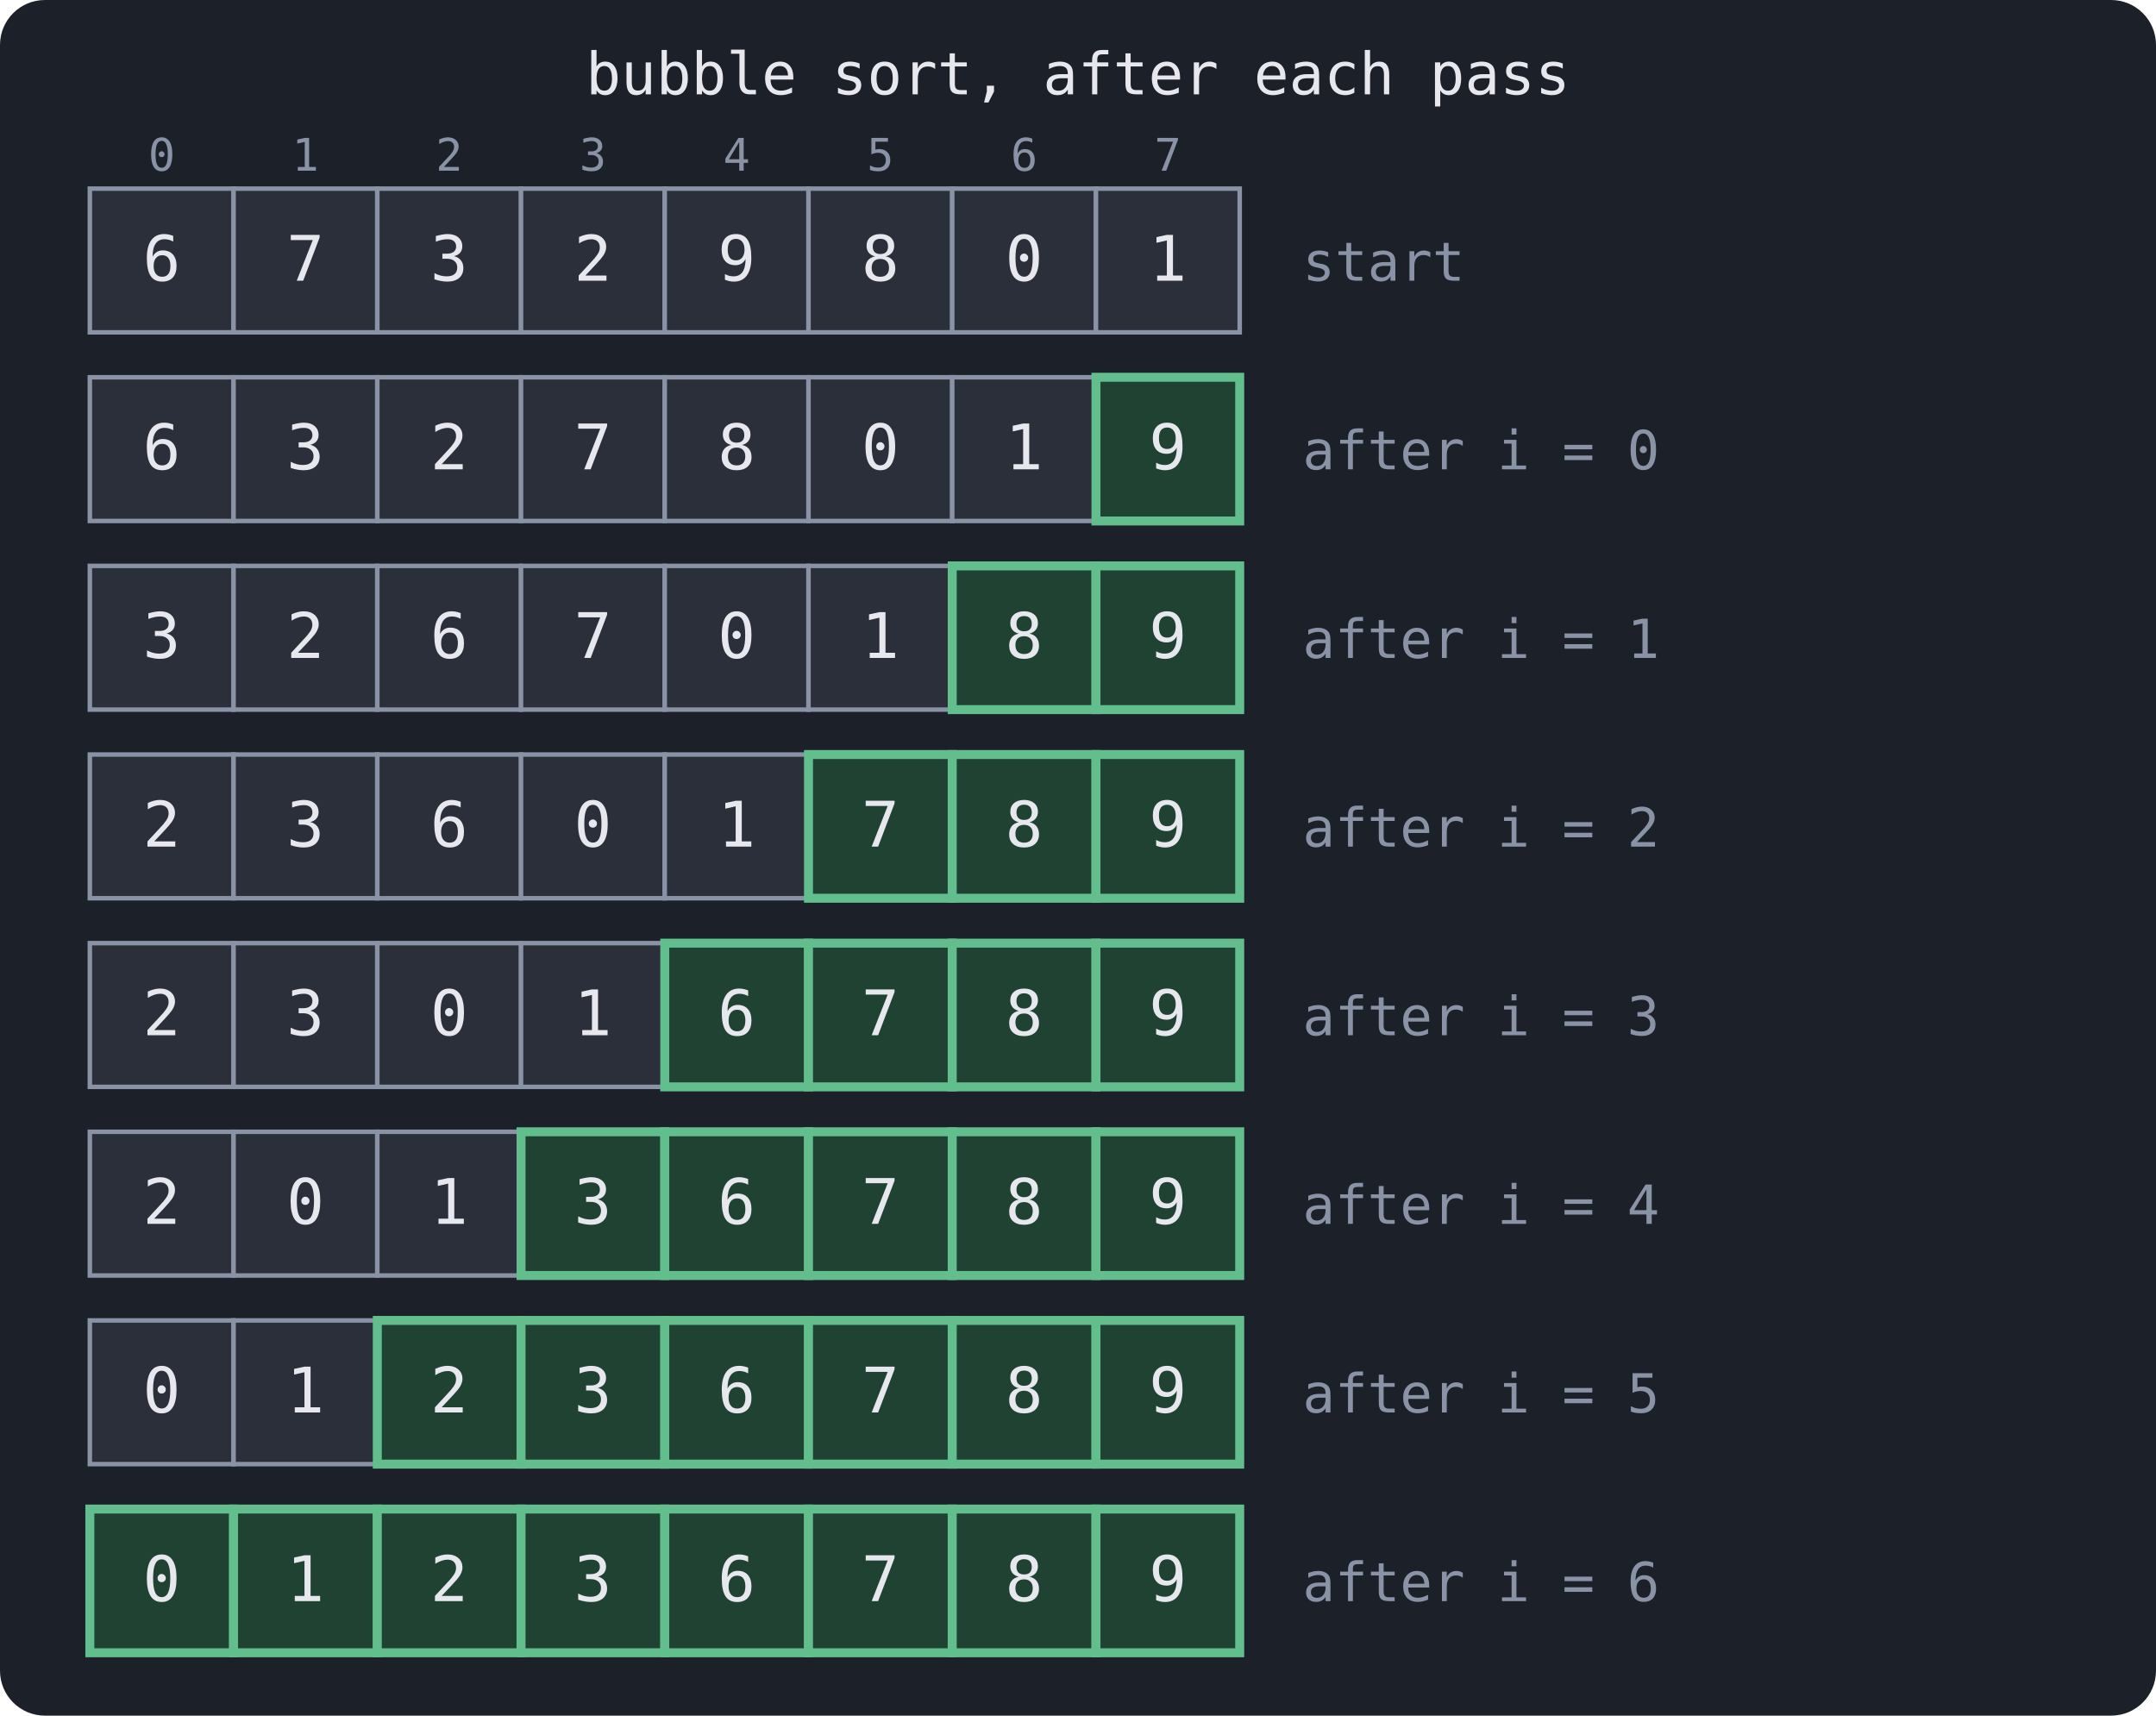
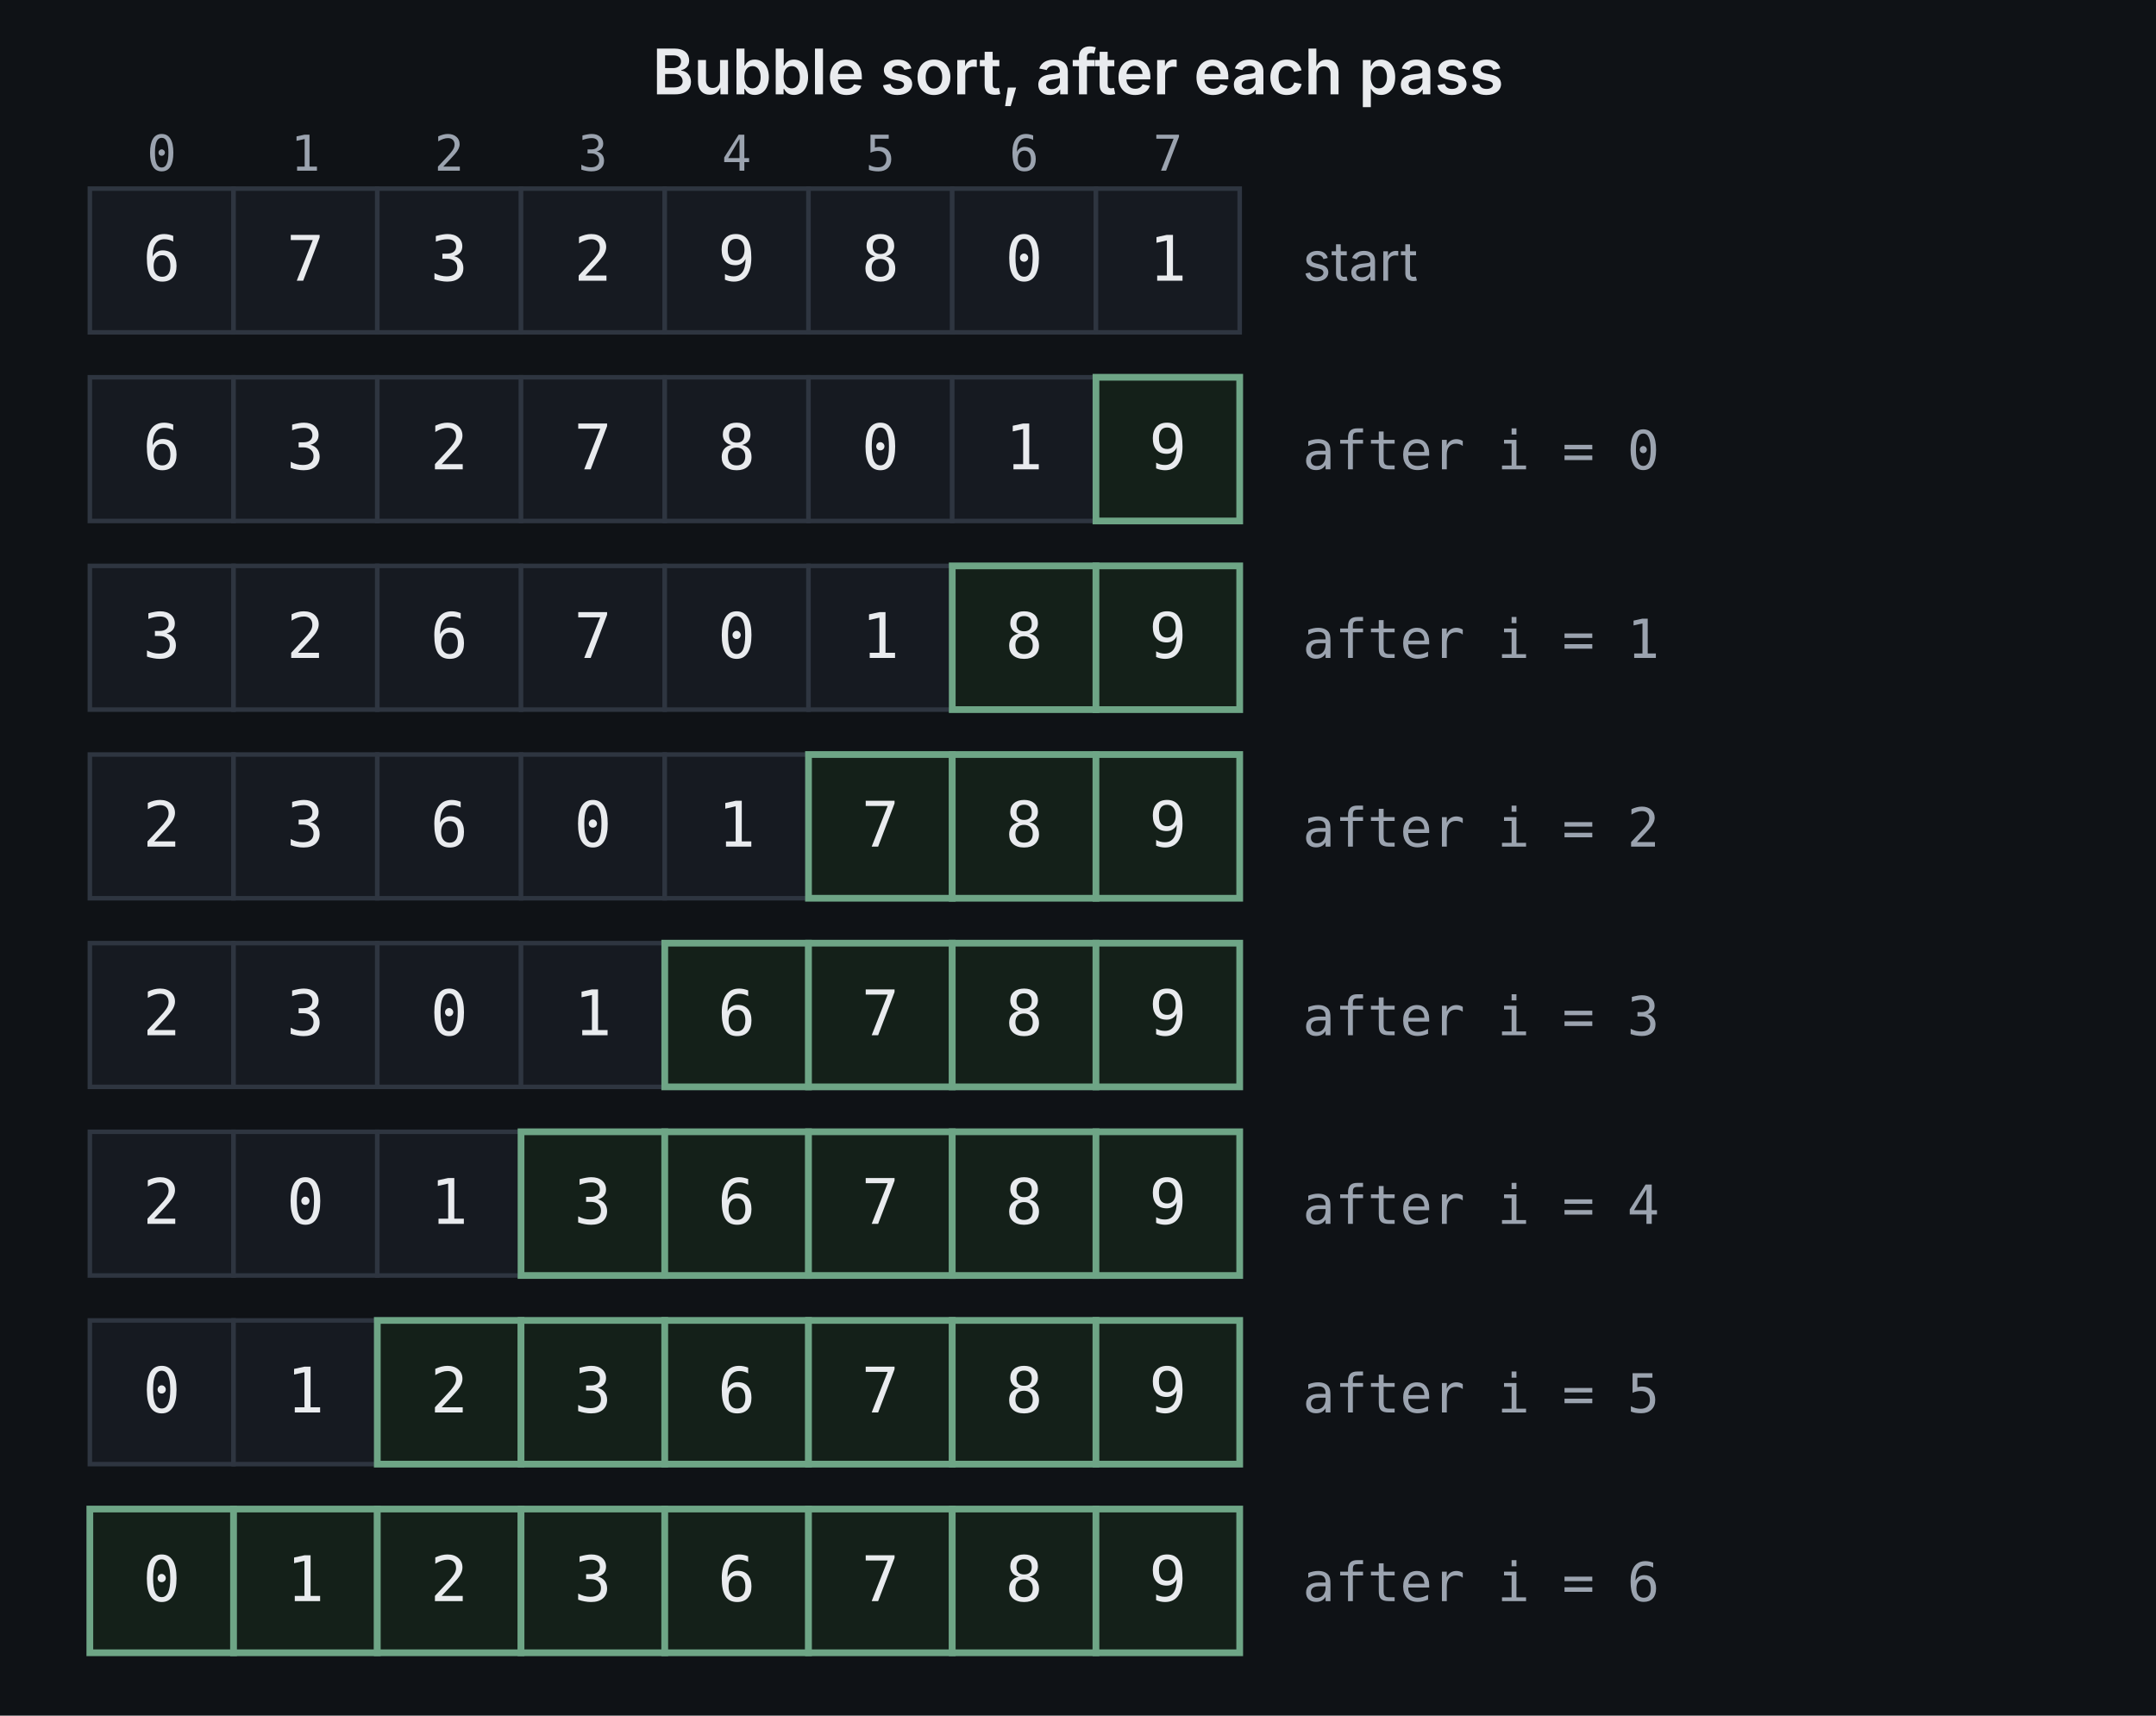
- <svg xmlns="http://www.w3.org/2000/svg" viewBox="0 0 480 382" width="480" height="382" font-family="ui-monospace,SFMono-Regular,Menlo,monospace">
-   <rect width="100%" height="100%" rx="10" fill="#1c2029" />
-   <text x="240" y="21" fill="#e6e8ee" font-size="13" text-anchor="middle">bubble sort, after each pass</text>
-   <rect x="20.0" y="42.0" width="32.0" height="32.0" fill="#2a2f3a" stroke="#8a93a6" stroke-width="1" />
-   <text x="36.0" y="62.5" fill="#e6e8ee" font-size="14" text-anchor="middle">6</text>
-   <text x="36.0" y="38.0" fill="#8a93a6" font-size="10" text-anchor="middle">0</text>
-   <rect x="52.0" y="42.0" width="32.0" height="32.0" fill="#2a2f3a" stroke="#8a93a6" stroke-width="1" />
-   <text x="68.0" y="62.5" fill="#e6e8ee" font-size="14" text-anchor="middle">7</text>
-   <text x="68.0" y="38.0" fill="#8a93a6" font-size="10" text-anchor="middle">1</text>
-   <rect x="84.0" y="42.0" width="32.0" height="32.0" fill="#2a2f3a" stroke="#8a93a6" stroke-width="1" />
-   <text x="100.0" y="62.5" fill="#e6e8ee" font-size="14" text-anchor="middle">3</text>
-   <text x="100.0" y="38.0" fill="#8a93a6" font-size="10" text-anchor="middle">2</text>
-   <rect x="116.0" y="42.0" width="32.0" height="32.0" fill="#2a2f3a" stroke="#8a93a6" stroke-width="1" />
-   <text x="132.0" y="62.5" fill="#e6e8ee" font-size="14" text-anchor="middle">2</text>
-   <text x="132.0" y="38.0" fill="#8a93a6" font-size="10" text-anchor="middle">3</text>
-   <rect x="148.0" y="42.0" width="32.0" height="32.0" fill="#2a2f3a" stroke="#8a93a6" stroke-width="1" />
-   <text x="164.0" y="62.5" fill="#e6e8ee" font-size="14" text-anchor="middle">9</text>
-   <text x="164.0" y="38.0" fill="#8a93a6" font-size="10" text-anchor="middle">4</text>
-   <rect x="180.0" y="42.0" width="32.0" height="32.0" fill="#2a2f3a" stroke="#8a93a6" stroke-width="1" />
-   <text x="196.0" y="62.5" fill="#e6e8ee" font-size="14" text-anchor="middle">8</text>
-   <text x="196.0" y="38.0" fill="#8a93a6" font-size="10" text-anchor="middle">5</text>
-   <rect x="212.0" y="42.0" width="32.0" height="32.0" fill="#2a2f3a" stroke="#8a93a6" stroke-width="1" />
-   <text x="228.0" y="62.5" fill="#e6e8ee" font-size="14" text-anchor="middle">0</text>
-   <text x="228.0" y="38.0" fill="#8a93a6" font-size="10" text-anchor="middle">6</text>
-   <rect x="244.0" y="42.0" width="32.0" height="32.0" fill="#2a2f3a" stroke="#8a93a6" stroke-width="1" />
-   <text x="260.0" y="62.5" fill="#e6e8ee" font-size="14" text-anchor="middle">1</text>
-   <text x="260.0" y="38.0" fill="#8a93a6" font-size="10" text-anchor="middle">7</text>
-   <text x="290" y="62.5" fill="#8a93a6" font-size="12">start</text>
-   <rect x="20.0" y="84.0" width="32.0" height="32.0" fill="#2a2f3a" stroke="#8a93a6" stroke-width="1" />
-   <text x="36.0" y="104.5" fill="#e6e8ee" font-size="14" text-anchor="middle">6</text>
-   <rect x="52.0" y="84.0" width="32.0" height="32.0" fill="#2a2f3a" stroke="#8a93a6" stroke-width="1" />
-   <text x="68.0" y="104.5" fill="#e6e8ee" font-size="14" text-anchor="middle">3</text>
-   <rect x="84.0" y="84.0" width="32.0" height="32.0" fill="#2a2f3a" stroke="#8a93a6" stroke-width="1" />
-   <text x="100.0" y="104.5" fill="#e6e8ee" font-size="14" text-anchor="middle">2</text>
-   <rect x="116.0" y="84.0" width="32.0" height="32.0" fill="#2a2f3a" stroke="#8a93a6" stroke-width="1" />
-   <text x="132.0" y="104.5" fill="#e6e8ee" font-size="14" text-anchor="middle">7</text>
-   <rect x="148.0" y="84.0" width="32.0" height="32.0" fill="#2a2f3a" stroke="#8a93a6" stroke-width="1" />
-   <text x="164.0" y="104.5" fill="#e6e8ee" font-size="14" text-anchor="middle">8</text>
-   <rect x="180.0" y="84.0" width="32.0" height="32.0" fill="#2a2f3a" stroke="#8a93a6" stroke-width="1" />
-   <text x="196.0" y="104.5" fill="#e6e8ee" font-size="14" text-anchor="middle">0</text>
-   <rect x="212.0" y="84.0" width="32.0" height="32.0" fill="#2a2f3a" stroke="#8a93a6" stroke-width="1" />
-   <text x="228.0" y="104.5" fill="#e6e8ee" font-size="14" text-anchor="middle">1</text>
-   <rect x="244.0" y="84.0" width="32.0" height="32.0" fill="#1f4232" stroke="#62BE8C" stroke-width="2" />
-   <text x="260.0" y="104.5" fill="#e6e8ee" font-size="14" text-anchor="middle">9</text>
-   <text x="290" y="104.5" fill="#8a93a6" font-size="12">after i = 0</text>
-   <rect x="20.0" y="126.0" width="32.0" height="32.0" fill="#2a2f3a" stroke="#8a93a6" stroke-width="1" />
-   <text x="36.0" y="146.5" fill="#e6e8ee" font-size="14" text-anchor="middle">3</text>
-   <rect x="52.0" y="126.0" width="32.0" height="32.0" fill="#2a2f3a" stroke="#8a93a6" stroke-width="1" />
-   <text x="68.0" y="146.5" fill="#e6e8ee" font-size="14" text-anchor="middle">2</text>
-   <rect x="84.0" y="126.0" width="32.0" height="32.0" fill="#2a2f3a" stroke="#8a93a6" stroke-width="1" />
-   <text x="100.0" y="146.5" fill="#e6e8ee" font-size="14" text-anchor="middle">6</text>
-   <rect x="116.0" y="126.0" width="32.0" height="32.0" fill="#2a2f3a" stroke="#8a93a6" stroke-width="1" />
-   <text x="132.0" y="146.5" fill="#e6e8ee" font-size="14" text-anchor="middle">7</text>
-   <rect x="148.0" y="126.0" width="32.0" height="32.0" fill="#2a2f3a" stroke="#8a93a6" stroke-width="1" />
-   <text x="164.0" y="146.5" fill="#e6e8ee" font-size="14" text-anchor="middle">0</text>
-   <rect x="180.0" y="126.0" width="32.0" height="32.0" fill="#2a2f3a" stroke="#8a93a6" stroke-width="1" />
-   <text x="196.0" y="146.5" fill="#e6e8ee" font-size="14" text-anchor="middle">1</text>
-   <rect x="212.0" y="126.0" width="32.0" height="32.0" fill="#1f4232" stroke="#62BE8C" stroke-width="2" />
-   <text x="228.0" y="146.5" fill="#e6e8ee" font-size="14" text-anchor="middle">8</text>
-   <rect x="244.0" y="126.0" width="32.0" height="32.0" fill="#1f4232" stroke="#62BE8C" stroke-width="2" />
-   <text x="260.0" y="146.5" fill="#e6e8ee" font-size="14" text-anchor="middle">9</text>
-   <text x="290" y="146.5" fill="#8a93a6" font-size="12">after i = 1</text>
-   <rect x="20.0" y="168.0" width="32.0" height="32.0" fill="#2a2f3a" stroke="#8a93a6" stroke-width="1" />
-   <text x="36.0" y="188.5" fill="#e6e8ee" font-size="14" text-anchor="middle">2</text>
-   <rect x="52.0" y="168.0" width="32.0" height="32.0" fill="#2a2f3a" stroke="#8a93a6" stroke-width="1" />
-   <text x="68.0" y="188.5" fill="#e6e8ee" font-size="14" text-anchor="middle">3</text>
-   <rect x="84.0" y="168.0" width="32.0" height="32.0" fill="#2a2f3a" stroke="#8a93a6" stroke-width="1" />
-   <text x="100.0" y="188.5" fill="#e6e8ee" font-size="14" text-anchor="middle">6</text>
-   <rect x="116.0" y="168.0" width="32.0" height="32.0" fill="#2a2f3a" stroke="#8a93a6" stroke-width="1" />
-   <text x="132.0" y="188.5" fill="#e6e8ee" font-size="14" text-anchor="middle">0</text>
-   <rect x="148.0" y="168.0" width="32.0" height="32.0" fill="#2a2f3a" stroke="#8a93a6" stroke-width="1" />
-   <text x="164.0" y="188.5" fill="#e6e8ee" font-size="14" text-anchor="middle">1</text>
-   <rect x="180.0" y="168.0" width="32.0" height="32.0" fill="#1f4232" stroke="#62BE8C" stroke-width="2" />
-   <text x="196.0" y="188.5" fill="#e6e8ee" font-size="14" text-anchor="middle">7</text>
-   <rect x="212.0" y="168.0" width="32.0" height="32.0" fill="#1f4232" stroke="#62BE8C" stroke-width="2" />
-   <text x="228.0" y="188.5" fill="#e6e8ee" font-size="14" text-anchor="middle">8</text>
-   <rect x="244.0" y="168.0" width="32.0" height="32.0" fill="#1f4232" stroke="#62BE8C" stroke-width="2" />
-   <text x="260.0" y="188.5" fill="#e6e8ee" font-size="14" text-anchor="middle">9</text>
-   <text x="290" y="188.5" fill="#8a93a6" font-size="12">after i = 2</text>
-   <rect x="20.0" y="210.0" width="32.0" height="32.0" fill="#2a2f3a" stroke="#8a93a6" stroke-width="1" />
-   <text x="36.0" y="230.5" fill="#e6e8ee" font-size="14" text-anchor="middle">2</text>
-   <rect x="52.0" y="210.0" width="32.0" height="32.0" fill="#2a2f3a" stroke="#8a93a6" stroke-width="1" />
-   <text x="68.0" y="230.5" fill="#e6e8ee" font-size="14" text-anchor="middle">3</text>
-   <rect x="84.0" y="210.0" width="32.0" height="32.0" fill="#2a2f3a" stroke="#8a93a6" stroke-width="1" />
-   <text x="100.0" y="230.5" fill="#e6e8ee" font-size="14" text-anchor="middle">0</text>
-   <rect x="116.0" y="210.0" width="32.0" height="32.0" fill="#2a2f3a" stroke="#8a93a6" stroke-width="1" />
-   <text x="132.0" y="230.5" fill="#e6e8ee" font-size="14" text-anchor="middle">1</text>
-   <rect x="148.0" y="210.0" width="32.0" height="32.0" fill="#1f4232" stroke="#62BE8C" stroke-width="2" />
-   <text x="164.0" y="230.5" fill="#e6e8ee" font-size="14" text-anchor="middle">6</text>
-   <rect x="180.0" y="210.0" width="32.0" height="32.0" fill="#1f4232" stroke="#62BE8C" stroke-width="2" />
-   <text x="196.0" y="230.5" fill="#e6e8ee" font-size="14" text-anchor="middle">7</text>
-   <rect x="212.0" y="210.0" width="32.0" height="32.0" fill="#1f4232" stroke="#62BE8C" stroke-width="2" />
-   <text x="228.0" y="230.5" fill="#e6e8ee" font-size="14" text-anchor="middle">8</text>
-   <rect x="244.0" y="210.0" width="32.0" height="32.0" fill="#1f4232" stroke="#62BE8C" stroke-width="2" />
-   <text x="260.0" y="230.5" fill="#e6e8ee" font-size="14" text-anchor="middle">9</text>
-   <text x="290" y="230.5" fill="#8a93a6" font-size="12">after i = 3</text>
-   <rect x="20.0" y="252.0" width="32.0" height="32.0" fill="#2a2f3a" stroke="#8a93a6" stroke-width="1" />
-   <text x="36.0" y="272.5" fill="#e6e8ee" font-size="14" text-anchor="middle">2</text>
-   <rect x="52.0" y="252.0" width="32.0" height="32.0" fill="#2a2f3a" stroke="#8a93a6" stroke-width="1" />
-   <text x="68.0" y="272.5" fill="#e6e8ee" font-size="14" text-anchor="middle">0</text>
-   <rect x="84.0" y="252.0" width="32.0" height="32.0" fill="#2a2f3a" stroke="#8a93a6" stroke-width="1" />
-   <text x="100.0" y="272.5" fill="#e6e8ee" font-size="14" text-anchor="middle">1</text>
-   <rect x="116.0" y="252.0" width="32.0" height="32.0" fill="#1f4232" stroke="#62BE8C" stroke-width="2" />
-   <text x="132.0" y="272.5" fill="#e6e8ee" font-size="14" text-anchor="middle">3</text>
-   <rect x="148.0" y="252.0" width="32.0" height="32.0" fill="#1f4232" stroke="#62BE8C" stroke-width="2" />
-   <text x="164.0" y="272.5" fill="#e6e8ee" font-size="14" text-anchor="middle">6</text>
-   <rect x="180.0" y="252.0" width="32.0" height="32.0" fill="#1f4232" stroke="#62BE8C" stroke-width="2" />
-   <text x="196.0" y="272.5" fill="#e6e8ee" font-size="14" text-anchor="middle">7</text>
-   <rect x="212.0" y="252.0" width="32.0" height="32.0" fill="#1f4232" stroke="#62BE8C" stroke-width="2" />
-   <text x="228.0" y="272.5" fill="#e6e8ee" font-size="14" text-anchor="middle">8</text>
-   <rect x="244.0" y="252.0" width="32.0" height="32.0" fill="#1f4232" stroke="#62BE8C" stroke-width="2" />
-   <text x="260.0" y="272.5" fill="#e6e8ee" font-size="14" text-anchor="middle">9</text>
-   <text x="290" y="272.5" fill="#8a93a6" font-size="12">after i = 4</text>
-   <rect x="20.0" y="294.0" width="32.0" height="32.0" fill="#2a2f3a" stroke="#8a93a6" stroke-width="1" />
-   <text x="36.0" y="314.5" fill="#e6e8ee" font-size="14" text-anchor="middle">0</text>
-   <rect x="52.0" y="294.0" width="32.0" height="32.0" fill="#2a2f3a" stroke="#8a93a6" stroke-width="1" />
-   <text x="68.0" y="314.5" fill="#e6e8ee" font-size="14" text-anchor="middle">1</text>
-   <rect x="84.0" y="294.0" width="32.0" height="32.0" fill="#1f4232" stroke="#62BE8C" stroke-width="2" />
-   <text x="100.0" y="314.5" fill="#e6e8ee" font-size="14" text-anchor="middle">2</text>
-   <rect x="116.0" y="294.0" width="32.0" height="32.0" fill="#1f4232" stroke="#62BE8C" stroke-width="2" />
-   <text x="132.0" y="314.5" fill="#e6e8ee" font-size="14" text-anchor="middle">3</text>
-   <rect x="148.0" y="294.0" width="32.0" height="32.0" fill="#1f4232" stroke="#62BE8C" stroke-width="2" />
-   <text x="164.0" y="314.5" fill="#e6e8ee" font-size="14" text-anchor="middle">6</text>
-   <rect x="180.0" y="294.0" width="32.0" height="32.0" fill="#1f4232" stroke="#62BE8C" stroke-width="2" />
-   <text x="196.0" y="314.5" fill="#e6e8ee" font-size="14" text-anchor="middle">7</text>
-   <rect x="212.0" y="294.0" width="32.0" height="32.0" fill="#1f4232" stroke="#62BE8C" stroke-width="2" />
-   <text x="228.0" y="314.5" fill="#e6e8ee" font-size="14" text-anchor="middle">8</text>
-   <rect x="244.0" y="294.0" width="32.0" height="32.0" fill="#1f4232" stroke="#62BE8C" stroke-width="2" />
-   <text x="260.0" y="314.5" fill="#e6e8ee" font-size="14" text-anchor="middle">9</text>
-   <text x="290" y="314.5" fill="#8a93a6" font-size="12">after i = 5</text>
-   <rect x="20.0" y="336.0" width="32.0" height="32.0" fill="#1f4232" stroke="#62BE8C" stroke-width="2" />
-   <text x="36.0" y="356.5" fill="#e6e8ee" font-size="14" text-anchor="middle">0</text>
-   <rect x="52.0" y="336.0" width="32.0" height="32.0" fill="#1f4232" stroke="#62BE8C" stroke-width="2" />
-   <text x="68.0" y="356.5" fill="#e6e8ee" font-size="14" text-anchor="middle">1</text>
-   <rect x="84.0" y="336.0" width="32.0" height="32.0" fill="#1f4232" stroke="#62BE8C" stroke-width="2" />
-   <text x="100.0" y="356.5" fill="#e6e8ee" font-size="14" text-anchor="middle">2</text>
-   <rect x="116.0" y="336.0" width="32.0" height="32.0" fill="#1f4232" stroke="#62BE8C" stroke-width="2" />
-   <text x="132.0" y="356.5" fill="#e6e8ee" font-size="14" text-anchor="middle">3</text>
-   <rect x="148.0" y="336.0" width="32.0" height="32.0" fill="#1f4232" stroke="#62BE8C" stroke-width="2" />
-   <text x="164.0" y="356.5" fill="#e6e8ee" font-size="14" text-anchor="middle">6</text>
-   <rect x="180.0" y="336.0" width="32.0" height="32.0" fill="#1f4232" stroke="#62BE8C" stroke-width="2" />
-   <text x="196.0" y="356.5" fill="#e6e8ee" font-size="14" text-anchor="middle">7</text>
-   <rect x="212.0" y="336.0" width="32.0" height="32.0" fill="#1f4232" stroke="#62BE8C" stroke-width="2" />
-   <text x="228.0" y="356.5" fill="#e6e8ee" font-size="14" text-anchor="middle">8</text>
-   <rect x="244.0" y="336.0" width="32.0" height="32.0" fill="#1f4232" stroke="#62BE8C" stroke-width="2" />
-   <text x="260.0" y="356.5" fill="#e6e8ee" font-size="14" text-anchor="middle">9</text>
-   <text x="290" y="356.5" fill="#8a93a6" font-size="12">after i = 6</text>
+ <svg xmlns="http://www.w3.org/2000/svg" viewBox="0 0 480 382" width="480" height="382" font-family="IBM Plex Sans,system-ui,-apple-system,Segoe UI,sans-serif">
+   <rect width="100%" height="100%" rx="0" fill="#0F1216" />
+   <text font-weight="600" x="240" y="21" fill="#E9EBEE" font-size="14" text-anchor="middle">Bubble sort, after each pass</text>
+   <rect x="20.0" y="42.0" width="32.0" height="32.0" fill="#161A21" stroke="#2E3540" stroke-width="1" />
+   <text font-family="ui-monospace,SFMono-Regular,Menlo,monospace" x="36.0" y="62.5" fill="#E9EBEE" font-size="14" text-anchor="middle">6</text>
+   <text font-family="ui-monospace,SFMono-Regular,Menlo,monospace" x="36.0" y="38.0" fill="#9BA3AF" font-size="11" text-anchor="middle">0</text>
+   <rect x="52.0" y="42.0" width="32.0" height="32.0" fill="#161A21" stroke="#2E3540" stroke-width="1" />
+   <text font-family="ui-monospace,SFMono-Regular,Menlo,monospace" x="68.0" y="62.5" fill="#E9EBEE" font-size="14" text-anchor="middle">7</text>
+   <text font-family="ui-monospace,SFMono-Regular,Menlo,monospace" x="68.0" y="38.0" fill="#9BA3AF" font-size="11" text-anchor="middle">1</text>
+   <rect x="84.0" y="42.0" width="32.0" height="32.0" fill="#161A21" stroke="#2E3540" stroke-width="1" />
+   <text font-family="ui-monospace,SFMono-Regular,Menlo,monospace" x="100.0" y="62.5" fill="#E9EBEE" font-size="14" text-anchor="middle">3</text>
+   <text font-family="ui-monospace,SFMono-Regular,Menlo,monospace" x="100.0" y="38.0" fill="#9BA3AF" font-size="11" text-anchor="middle">2</text>
+   <rect x="116.0" y="42.0" width="32.0" height="32.0" fill="#161A21" stroke="#2E3540" stroke-width="1" />
+   <text font-family="ui-monospace,SFMono-Regular,Menlo,monospace" x="132.0" y="62.5" fill="#E9EBEE" font-size="14" text-anchor="middle">2</text>
+   <text font-family="ui-monospace,SFMono-Regular,Menlo,monospace" x="132.0" y="38.0" fill="#9BA3AF" font-size="11" text-anchor="middle">3</text>
+   <rect x="148.0" y="42.0" width="32.0" height="32.0" fill="#161A21" stroke="#2E3540" stroke-width="1" />
+   <text font-family="ui-monospace,SFMono-Regular,Menlo,monospace" x="164.0" y="62.5" fill="#E9EBEE" font-size="14" text-anchor="middle">9</text>
+   <text font-family="ui-monospace,SFMono-Regular,Menlo,monospace" x="164.0" y="38.0" fill="#9BA3AF" font-size="11" text-anchor="middle">4</text>
+   <rect x="180.0" y="42.0" width="32.0" height="32.0" fill="#161A21" stroke="#2E3540" stroke-width="1" />
+   <text font-family="ui-monospace,SFMono-Regular,Menlo,monospace" x="196.0" y="62.5" fill="#E9EBEE" font-size="14" text-anchor="middle">8</text>
+   <text font-family="ui-monospace,SFMono-Regular,Menlo,monospace" x="196.0" y="38.0" fill="#9BA3AF" font-size="11" text-anchor="middle">5</text>
+   <rect x="212.0" y="42.0" width="32.0" height="32.0" fill="#161A21" stroke="#2E3540" stroke-width="1" />
+   <text font-family="ui-monospace,SFMono-Regular,Menlo,monospace" x="228.0" y="62.5" fill="#E9EBEE" font-size="14" text-anchor="middle">0</text>
+   <text font-family="ui-monospace,SFMono-Regular,Menlo,monospace" x="228.0" y="38.0" fill="#9BA3AF" font-size="11" text-anchor="middle">6</text>
+   <rect x="244.0" y="42.0" width="32.0" height="32.0" fill="#161A21" stroke="#2E3540" stroke-width="1" />
+   <text font-family="ui-monospace,SFMono-Regular,Menlo,monospace" x="260.0" y="62.5" fill="#E9EBEE" font-size="14" text-anchor="middle">1</text>
+   <text font-family="ui-monospace,SFMono-Regular,Menlo,monospace" x="260.0" y="38.0" fill="#9BA3AF" font-size="11" text-anchor="middle">7</text>
+   <text x="290" y="62.5" fill="#9BA3AF" font-size="12">start</text>
+   <rect x="20.0" y="84.0" width="32.0" height="32.0" fill="#161A21" stroke="#2E3540" stroke-width="1" />
+   <text font-family="ui-monospace,SFMono-Regular,Menlo,monospace" x="36.0" y="104.5" fill="#E9EBEE" font-size="14" text-anchor="middle">6</text>
+   <rect x="52.0" y="84.0" width="32.0" height="32.0" fill="#161A21" stroke="#2E3540" stroke-width="1" />
+   <text font-family="ui-monospace,SFMono-Regular,Menlo,monospace" x="68.0" y="104.5" fill="#E9EBEE" font-size="14" text-anchor="middle">3</text>
+   <rect x="84.0" y="84.0" width="32.0" height="32.0" fill="#161A21" stroke="#2E3540" stroke-width="1" />
+   <text font-family="ui-monospace,SFMono-Regular,Menlo,monospace" x="100.0" y="104.5" fill="#E9EBEE" font-size="14" text-anchor="middle">2</text>
+   <rect x="116.0" y="84.0" width="32.0" height="32.0" fill="#161A21" stroke="#2E3540" stroke-width="1" />
+   <text font-family="ui-monospace,SFMono-Regular,Menlo,monospace" x="132.0" y="104.5" fill="#E9EBEE" font-size="14" text-anchor="middle">7</text>
+   <rect x="148.0" y="84.0" width="32.0" height="32.0" fill="#161A21" stroke="#2E3540" stroke-width="1" />
+   <text font-family="ui-monospace,SFMono-Regular,Menlo,monospace" x="164.0" y="104.5" fill="#E9EBEE" font-size="14" text-anchor="middle">8</text>
+   <rect x="180.0" y="84.0" width="32.0" height="32.0" fill="#161A21" stroke="#2E3540" stroke-width="1" />
+   <text font-family="ui-monospace,SFMono-Regular,Menlo,monospace" x="196.0" y="104.5" fill="#E9EBEE" font-size="14" text-anchor="middle">0</text>
+   <rect x="212.0" y="84.0" width="32.0" height="32.0" fill="#161A21" stroke="#2E3540" stroke-width="1" />
+   <text font-family="ui-monospace,SFMono-Regular,Menlo,monospace" x="228.0" y="104.5" fill="#E9EBEE" font-size="14" text-anchor="middle">1</text>
+   <rect x="244.0" y="84.0" width="32.0" height="32.0" fill="#142019" stroke="#6EA586" stroke-width="1.5" />
+   <text font-family="ui-monospace,SFMono-Regular,Menlo,monospace" x="260.0" y="104.5" fill="#E9EBEE" font-size="14" text-anchor="middle">9</text>
+   <text font-family="ui-monospace,SFMono-Regular,Menlo,monospace" x="290" y="104.5" fill="#9BA3AF" font-size="12">after i = 0</text>
+   <rect x="20.0" y="126.0" width="32.0" height="32.0" fill="#161A21" stroke="#2E3540" stroke-width="1" />
+   <text font-family="ui-monospace,SFMono-Regular,Menlo,monospace" x="36.0" y="146.5" fill="#E9EBEE" font-size="14" text-anchor="middle">3</text>
+   <rect x="52.0" y="126.0" width="32.0" height="32.0" fill="#161A21" stroke="#2E3540" stroke-width="1" />
+   <text font-family="ui-monospace,SFMono-Regular,Menlo,monospace" x="68.0" y="146.5" fill="#E9EBEE" font-size="14" text-anchor="middle">2</text>
+   <rect x="84.0" y="126.0" width="32.0" height="32.0" fill="#161A21" stroke="#2E3540" stroke-width="1" />
+   <text font-family="ui-monospace,SFMono-Regular,Menlo,monospace" x="100.0" y="146.5" fill="#E9EBEE" font-size="14" text-anchor="middle">6</text>
+   <rect x="116.0" y="126.0" width="32.0" height="32.0" fill="#161A21" stroke="#2E3540" stroke-width="1" />
+   <text font-family="ui-monospace,SFMono-Regular,Menlo,monospace" x="132.0" y="146.5" fill="#E9EBEE" font-size="14" text-anchor="middle">7</text>
+   <rect x="148.0" y="126.0" width="32.0" height="32.0" fill="#161A21" stroke="#2E3540" stroke-width="1" />
+   <text font-family="ui-monospace,SFMono-Regular,Menlo,monospace" x="164.0" y="146.5" fill="#E9EBEE" font-size="14" text-anchor="middle">0</text>
+   <rect x="180.0" y="126.0" width="32.0" height="32.0" fill="#161A21" stroke="#2E3540" stroke-width="1" />
+   <text font-family="ui-monospace,SFMono-Regular,Menlo,monospace" x="196.0" y="146.5" fill="#E9EBEE" font-size="14" text-anchor="middle">1</text>
+   <rect x="212.0" y="126.0" width="32.0" height="32.0" fill="#142019" stroke="#6EA586" stroke-width="1.5" />
+   <text font-family="ui-monospace,SFMono-Regular,Menlo,monospace" x="228.0" y="146.5" fill="#E9EBEE" font-size="14" text-anchor="middle">8</text>
+   <rect x="244.0" y="126.0" width="32.0" height="32.0" fill="#142019" stroke="#6EA586" stroke-width="1.5" />
+   <text font-family="ui-monospace,SFMono-Regular,Menlo,monospace" x="260.0" y="146.5" fill="#E9EBEE" font-size="14" text-anchor="middle">9</text>
+   <text font-family="ui-monospace,SFMono-Regular,Menlo,monospace" x="290" y="146.5" fill="#9BA3AF" font-size="12">after i = 1</text>
+   <rect x="20.0" y="168.0" width="32.0" height="32.0" fill="#161A21" stroke="#2E3540" stroke-width="1" />
+   <text font-family="ui-monospace,SFMono-Regular,Menlo,monospace" x="36.0" y="188.5" fill="#E9EBEE" font-size="14" text-anchor="middle">2</text>
+   <rect x="52.0" y="168.0" width="32.0" height="32.0" fill="#161A21" stroke="#2E3540" stroke-width="1" />
+   <text font-family="ui-monospace,SFMono-Regular,Menlo,monospace" x="68.0" y="188.5" fill="#E9EBEE" font-size="14" text-anchor="middle">3</text>
+   <rect x="84.0" y="168.0" width="32.0" height="32.0" fill="#161A21" stroke="#2E3540" stroke-width="1" />
+   <text font-family="ui-monospace,SFMono-Regular,Menlo,monospace" x="100.0" y="188.5" fill="#E9EBEE" font-size="14" text-anchor="middle">6</text>
+   <rect x="116.0" y="168.0" width="32.0" height="32.0" fill="#161A21" stroke="#2E3540" stroke-width="1" />
+   <text font-family="ui-monospace,SFMono-Regular,Menlo,monospace" x="132.0" y="188.5" fill="#E9EBEE" font-size="14" text-anchor="middle">0</text>
+   <rect x="148.0" y="168.0" width="32.0" height="32.0" fill="#161A21" stroke="#2E3540" stroke-width="1" />
+   <text font-family="ui-monospace,SFMono-Regular,Menlo,monospace" x="164.0" y="188.5" fill="#E9EBEE" font-size="14" text-anchor="middle">1</text>
+   <rect x="180.0" y="168.0" width="32.0" height="32.0" fill="#142019" stroke="#6EA586" stroke-width="1.5" />
+   <text font-family="ui-monospace,SFMono-Regular,Menlo,monospace" x="196.0" y="188.5" fill="#E9EBEE" font-size="14" text-anchor="middle">7</text>
+   <rect x="212.0" y="168.0" width="32.0" height="32.0" fill="#142019" stroke="#6EA586" stroke-width="1.5" />
+   <text font-family="ui-monospace,SFMono-Regular,Menlo,monospace" x="228.0" y="188.5" fill="#E9EBEE" font-size="14" text-anchor="middle">8</text>
+   <rect x="244.0" y="168.0" width="32.0" height="32.0" fill="#142019" stroke="#6EA586" stroke-width="1.5" />
+   <text font-family="ui-monospace,SFMono-Regular,Menlo,monospace" x="260.0" y="188.5" fill="#E9EBEE" font-size="14" text-anchor="middle">9</text>
+   <text font-family="ui-monospace,SFMono-Regular,Menlo,monospace" x="290" y="188.5" fill="#9BA3AF" font-size="12">after i = 2</text>
+   <rect x="20.0" y="210.0" width="32.0" height="32.0" fill="#161A21" stroke="#2E3540" stroke-width="1" />
+   <text font-family="ui-monospace,SFMono-Regular,Menlo,monospace" x="36.0" y="230.5" fill="#E9EBEE" font-size="14" text-anchor="middle">2</text>
+   <rect x="52.0" y="210.0" width="32.0" height="32.0" fill="#161A21" stroke="#2E3540" stroke-width="1" />
+   <text font-family="ui-monospace,SFMono-Regular,Menlo,monospace" x="68.0" y="230.5" fill="#E9EBEE" font-size="14" text-anchor="middle">3</text>
+   <rect x="84.0" y="210.0" width="32.0" height="32.0" fill="#161A21" stroke="#2E3540" stroke-width="1" />
+   <text font-family="ui-monospace,SFMono-Regular,Menlo,monospace" x="100.0" y="230.5" fill="#E9EBEE" font-size="14" text-anchor="middle">0</text>
+   <rect x="116.0" y="210.0" width="32.0" height="32.0" fill="#161A21" stroke="#2E3540" stroke-width="1" />
+   <text font-family="ui-monospace,SFMono-Regular,Menlo,monospace" x="132.0" y="230.5" fill="#E9EBEE" font-size="14" text-anchor="middle">1</text>
+   <rect x="148.0" y="210.0" width="32.0" height="32.0" fill="#142019" stroke="#6EA586" stroke-width="1.5" />
+   <text font-family="ui-monospace,SFMono-Regular,Menlo,monospace" x="164.0" y="230.5" fill="#E9EBEE" font-size="14" text-anchor="middle">6</text>
+   <rect x="180.0" y="210.0" width="32.0" height="32.0" fill="#142019" stroke="#6EA586" stroke-width="1.5" />
+   <text font-family="ui-monospace,SFMono-Regular,Menlo,monospace" x="196.0" y="230.5" fill="#E9EBEE" font-size="14" text-anchor="middle">7</text>
+   <rect x="212.0" y="210.0" width="32.0" height="32.0" fill="#142019" stroke="#6EA586" stroke-width="1.5" />
+   <text font-family="ui-monospace,SFMono-Regular,Menlo,monospace" x="228.0" y="230.5" fill="#E9EBEE" font-size="14" text-anchor="middle">8</text>
+   <rect x="244.0" y="210.0" width="32.0" height="32.0" fill="#142019" stroke="#6EA586" stroke-width="1.5" />
+   <text font-family="ui-monospace,SFMono-Regular,Menlo,monospace" x="260.0" y="230.5" fill="#E9EBEE" font-size="14" text-anchor="middle">9</text>
+   <text font-family="ui-monospace,SFMono-Regular,Menlo,monospace" x="290" y="230.5" fill="#9BA3AF" font-size="12">after i = 3</text>
+   <rect x="20.0" y="252.0" width="32.0" height="32.0" fill="#161A21" stroke="#2E3540" stroke-width="1" />
+   <text font-family="ui-monospace,SFMono-Regular,Menlo,monospace" x="36.0" y="272.5" fill="#E9EBEE" font-size="14" text-anchor="middle">2</text>
+   <rect x="52.0" y="252.0" width="32.0" height="32.0" fill="#161A21" stroke="#2E3540" stroke-width="1" />
+   <text font-family="ui-monospace,SFMono-Regular,Menlo,monospace" x="68.0" y="272.5" fill="#E9EBEE" font-size="14" text-anchor="middle">0</text>
+   <rect x="84.0" y="252.0" width="32.0" height="32.0" fill="#161A21" stroke="#2E3540" stroke-width="1" />
+   <text font-family="ui-monospace,SFMono-Regular,Menlo,monospace" x="100.0" y="272.5" fill="#E9EBEE" font-size="14" text-anchor="middle">1</text>
+   <rect x="116.0" y="252.0" width="32.0" height="32.0" fill="#142019" stroke="#6EA586" stroke-width="1.5" />
+   <text font-family="ui-monospace,SFMono-Regular,Menlo,monospace" x="132.0" y="272.5" fill="#E9EBEE" font-size="14" text-anchor="middle">3</text>
+   <rect x="148.0" y="252.0" width="32.0" height="32.0" fill="#142019" stroke="#6EA586" stroke-width="1.5" />
+   <text font-family="ui-monospace,SFMono-Regular,Menlo,monospace" x="164.0" y="272.5" fill="#E9EBEE" font-size="14" text-anchor="middle">6</text>
+   <rect x="180.0" y="252.0" width="32.0" height="32.0" fill="#142019" stroke="#6EA586" stroke-width="1.5" />
+   <text font-family="ui-monospace,SFMono-Regular,Menlo,monospace" x="196.0" y="272.5" fill="#E9EBEE" font-size="14" text-anchor="middle">7</text>
+   <rect x="212.0" y="252.0" width="32.0" height="32.0" fill="#142019" stroke="#6EA586" stroke-width="1.5" />
+   <text font-family="ui-monospace,SFMono-Regular,Menlo,monospace" x="228.0" y="272.5" fill="#E9EBEE" font-size="14" text-anchor="middle">8</text>
+   <rect x="244.0" y="252.0" width="32.0" height="32.0" fill="#142019" stroke="#6EA586" stroke-width="1.5" />
+   <text font-family="ui-monospace,SFMono-Regular,Menlo,monospace" x="260.0" y="272.5" fill="#E9EBEE" font-size="14" text-anchor="middle">9</text>
+   <text font-family="ui-monospace,SFMono-Regular,Menlo,monospace" x="290" y="272.5" fill="#9BA3AF" font-size="12">after i = 4</text>
+   <rect x="20.0" y="294.0" width="32.0" height="32.0" fill="#161A21" stroke="#2E3540" stroke-width="1" />
+   <text font-family="ui-monospace,SFMono-Regular,Menlo,monospace" x="36.0" y="314.5" fill="#E9EBEE" font-size="14" text-anchor="middle">0</text>
+   <rect x="52.0" y="294.0" width="32.0" height="32.0" fill="#161A21" stroke="#2E3540" stroke-width="1" />
+   <text font-family="ui-monospace,SFMono-Regular,Menlo,monospace" x="68.0" y="314.5" fill="#E9EBEE" font-size="14" text-anchor="middle">1</text>
+   <rect x="84.0" y="294.0" width="32.0" height="32.0" fill="#142019" stroke="#6EA586" stroke-width="1.5" />
+   <text font-family="ui-monospace,SFMono-Regular,Menlo,monospace" x="100.0" y="314.5" fill="#E9EBEE" font-size="14" text-anchor="middle">2</text>
+   <rect x="116.0" y="294.0" width="32.0" height="32.0" fill="#142019" stroke="#6EA586" stroke-width="1.5" />
+   <text font-family="ui-monospace,SFMono-Regular,Menlo,monospace" x="132.0" y="314.5" fill="#E9EBEE" font-size="14" text-anchor="middle">3</text>
+   <rect x="148.0" y="294.0" width="32.0" height="32.0" fill="#142019" stroke="#6EA586" stroke-width="1.5" />
+   <text font-family="ui-monospace,SFMono-Regular,Menlo,monospace" x="164.0" y="314.5" fill="#E9EBEE" font-size="14" text-anchor="middle">6</text>
+   <rect x="180.0" y="294.0" width="32.0" height="32.0" fill="#142019" stroke="#6EA586" stroke-width="1.5" />
+   <text font-family="ui-monospace,SFMono-Regular,Menlo,monospace" x="196.0" y="314.5" fill="#E9EBEE" font-size="14" text-anchor="middle">7</text>
+   <rect x="212.0" y="294.0" width="32.0" height="32.0" fill="#142019" stroke="#6EA586" stroke-width="1.5" />
+   <text font-family="ui-monospace,SFMono-Regular,Menlo,monospace" x="228.0" y="314.5" fill="#E9EBEE" font-size="14" text-anchor="middle">8</text>
+   <rect x="244.0" y="294.0" width="32.0" height="32.0" fill="#142019" stroke="#6EA586" stroke-width="1.5" />
+   <text font-family="ui-monospace,SFMono-Regular,Menlo,monospace" x="260.0" y="314.5" fill="#E9EBEE" font-size="14" text-anchor="middle">9</text>
+   <text font-family="ui-monospace,SFMono-Regular,Menlo,monospace" x="290" y="314.5" fill="#9BA3AF" font-size="12">after i = 5</text>
+   <rect x="20.0" y="336.0" width="32.0" height="32.0" fill="#142019" stroke="#6EA586" stroke-width="1.5" />
+   <text font-family="ui-monospace,SFMono-Regular,Menlo,monospace" x="36.0" y="356.5" fill="#E9EBEE" font-size="14" text-anchor="middle">0</text>
+   <rect x="52.0" y="336.0" width="32.0" height="32.0" fill="#142019" stroke="#6EA586" stroke-width="1.5" />
+   <text font-family="ui-monospace,SFMono-Regular,Menlo,monospace" x="68.0" y="356.5" fill="#E9EBEE" font-size="14" text-anchor="middle">1</text>
+   <rect x="84.0" y="336.0" width="32.0" height="32.0" fill="#142019" stroke="#6EA586" stroke-width="1.5" />
+   <text font-family="ui-monospace,SFMono-Regular,Menlo,monospace" x="100.0" y="356.5" fill="#E9EBEE" font-size="14" text-anchor="middle">2</text>
+   <rect x="116.0" y="336.0" width="32.0" height="32.0" fill="#142019" stroke="#6EA586" stroke-width="1.5" />
+   <text font-family="ui-monospace,SFMono-Regular,Menlo,monospace" x="132.0" y="356.5" fill="#E9EBEE" font-size="14" text-anchor="middle">3</text>
+   <rect x="148.0" y="336.0" width="32.0" height="32.0" fill="#142019" stroke="#6EA586" stroke-width="1.5" />
+   <text font-family="ui-monospace,SFMono-Regular,Menlo,monospace" x="164.0" y="356.5" fill="#E9EBEE" font-size="14" text-anchor="middle">6</text>
+   <rect x="180.0" y="336.0" width="32.0" height="32.0" fill="#142019" stroke="#6EA586" stroke-width="1.5" />
+   <text font-family="ui-monospace,SFMono-Regular,Menlo,monospace" x="196.0" y="356.5" fill="#E9EBEE" font-size="14" text-anchor="middle">7</text>
+   <rect x="212.0" y="336.0" width="32.0" height="32.0" fill="#142019" stroke="#6EA586" stroke-width="1.5" />
+   <text font-family="ui-monospace,SFMono-Regular,Menlo,monospace" x="228.0" y="356.5" fill="#E9EBEE" font-size="14" text-anchor="middle">8</text>
+   <rect x="244.0" y="336.0" width="32.0" height="32.0" fill="#142019" stroke="#6EA586" stroke-width="1.5" />
+   <text font-family="ui-monospace,SFMono-Regular,Menlo,monospace" x="260.0" y="356.5" fill="#E9EBEE" font-size="14" text-anchor="middle">9</text>
+   <text font-family="ui-monospace,SFMono-Regular,Menlo,monospace" x="290" y="356.5" fill="#9BA3AF" font-size="12">after i = 6</text>
</svg>
